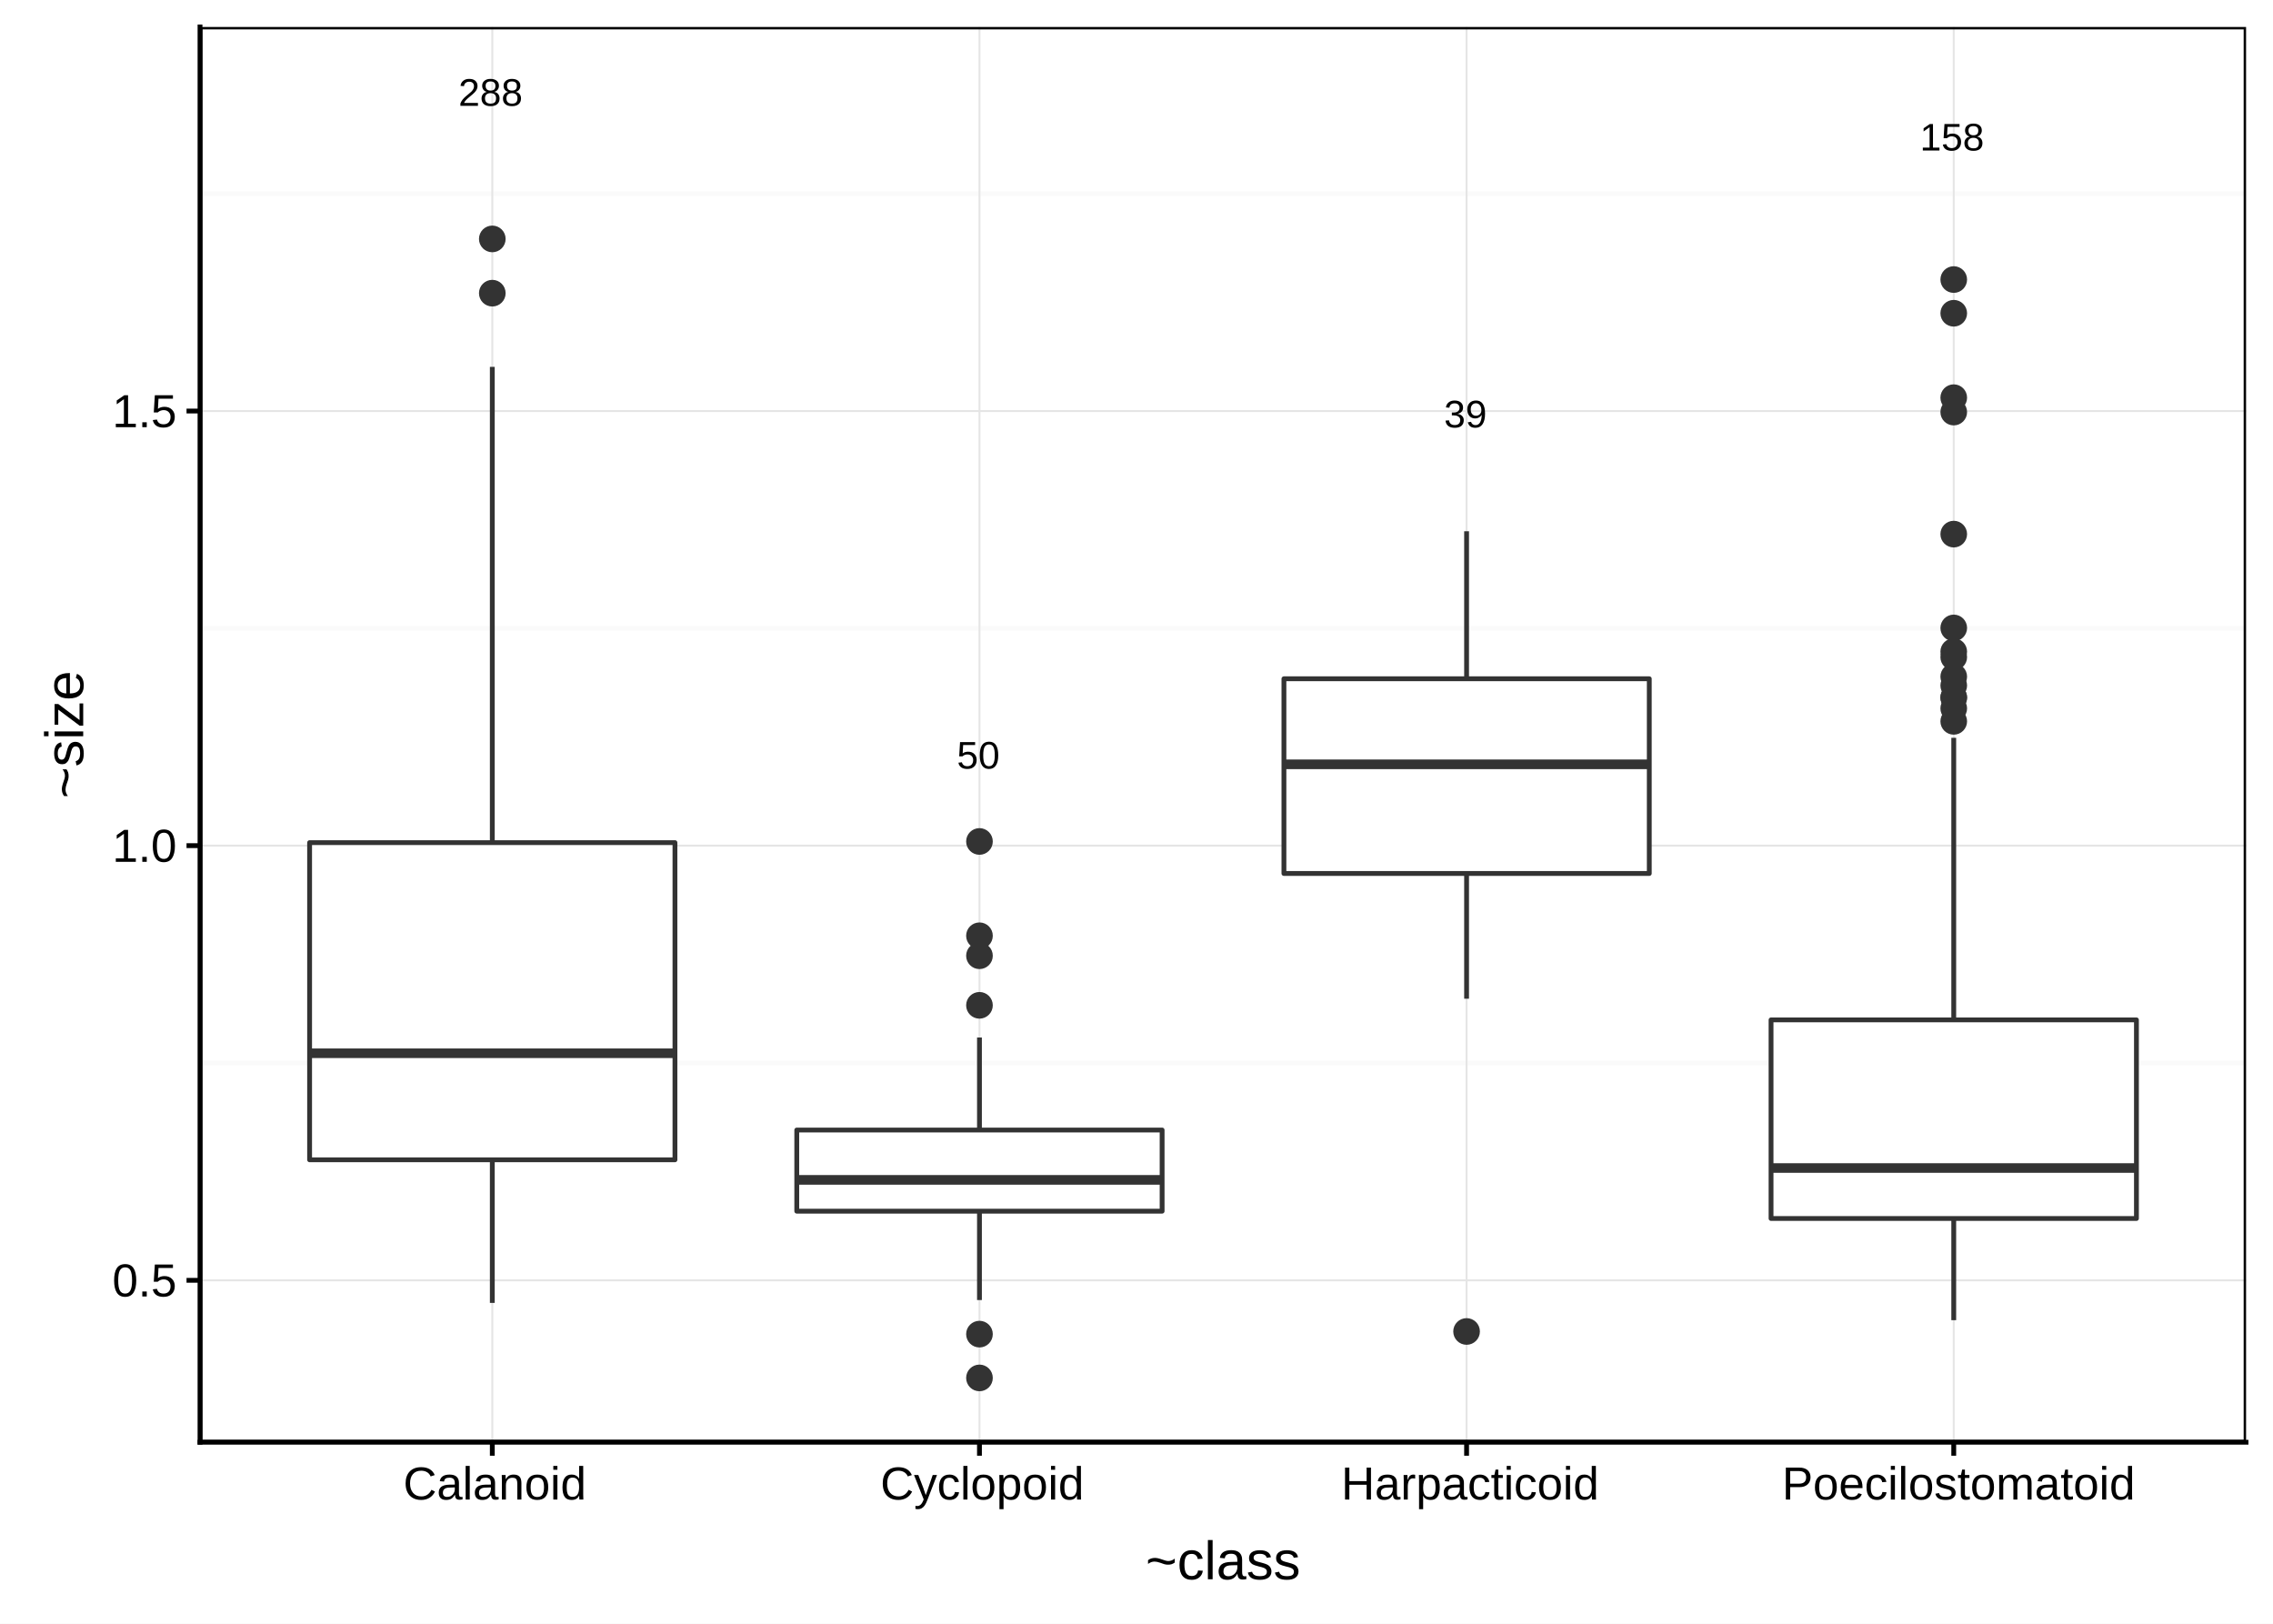
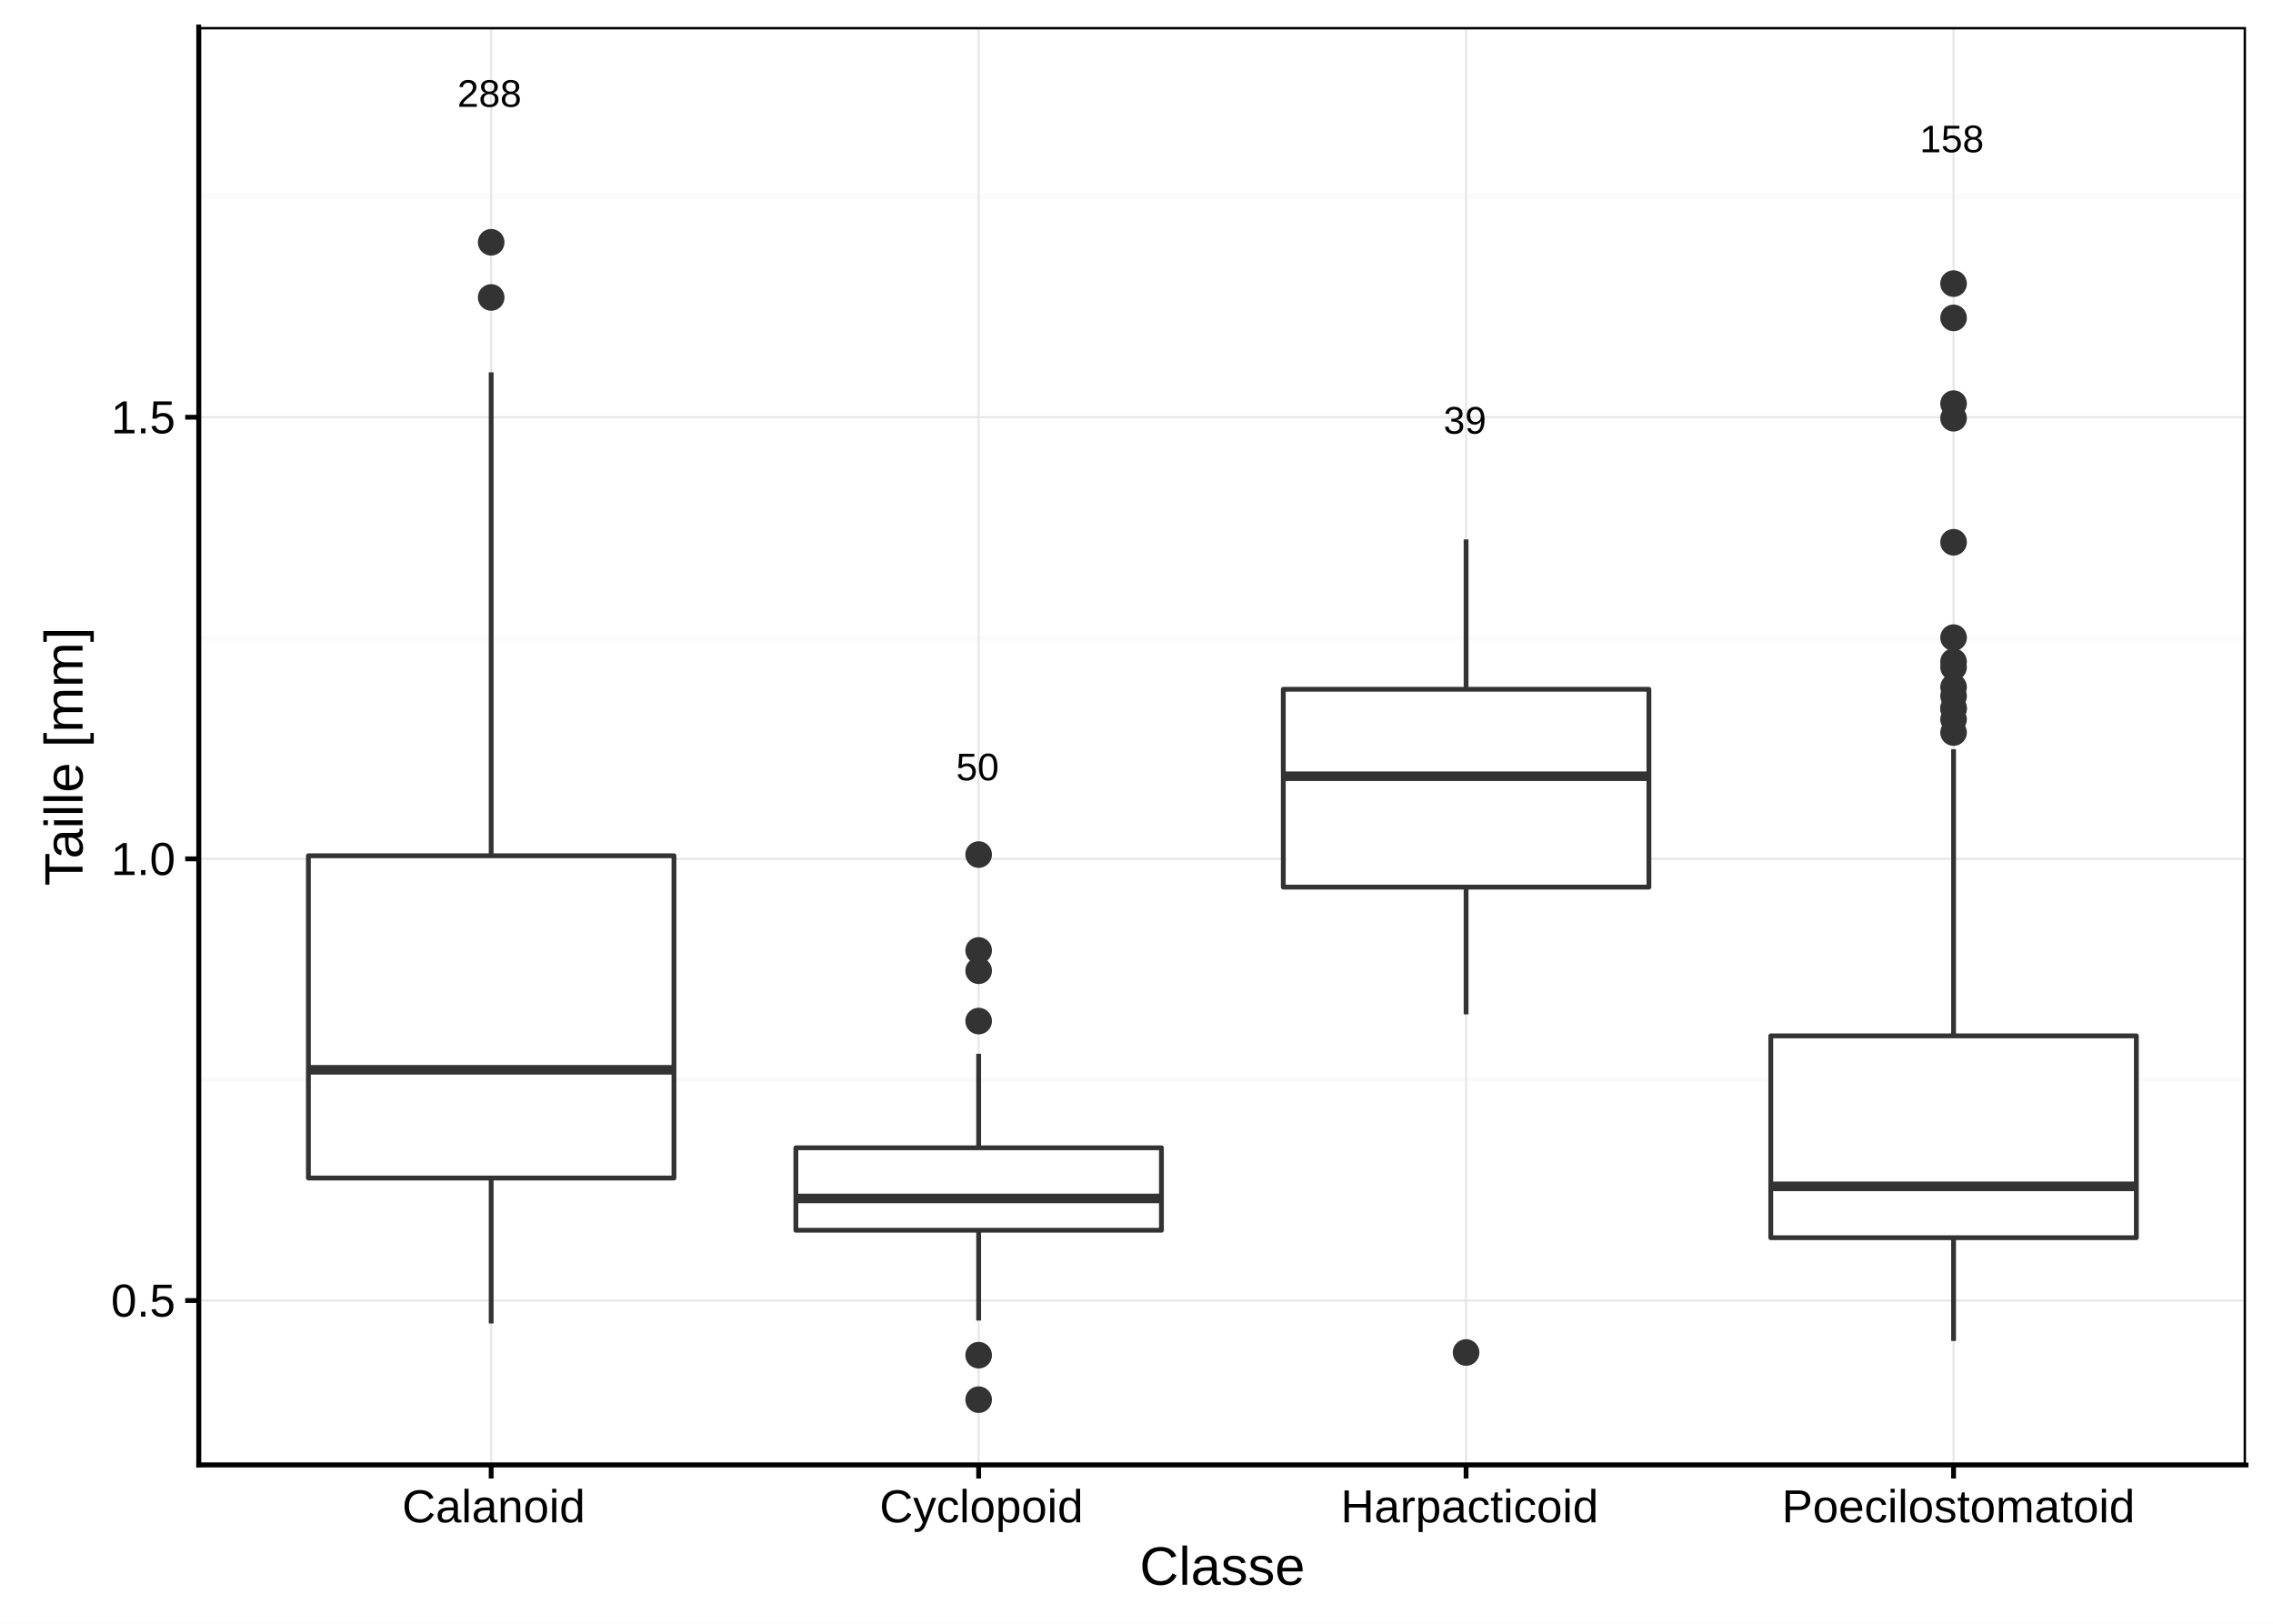
<svg xmlns="http://www.w3.org/2000/svg" viewBox="0 0 504.00 360.00">
  <defs>
    <style type="text/css">
    line, polyline, path, rect, circle {
      fill: none;
      stroke: #000000;
      stroke-linecap: round;
      stroke-linejoin: round;
      stroke-miterlimit: 10.00;
    }
  </style>
  </defs>
  <rect width="100%" height="100%" style="stroke: none; fill: #FFFFFF;" />
  <rect x="0.00" y="0.00" width="504.00" height="360.00" style="stroke-width: 0.00; stroke: none;" />
  <defs>
-     <clipPath id="cpNDQuMzQ3MXw0OTguMDIyfDMxOS43NTh8NS45Nzc1OA==">
-       <rect x="44.35" y="5.98" width="453.68" height="313.78" />
+     <clipPath id="cpNDQuMDU5MXw0OTguMDIyfDMyNC44MXw1Ljk3NzU4">
+       <rect x="44.06" y="5.98" width="453.96" height="318.83" />
    </clipPath>
  </defs>
-   <rect x="44.35" y="5.98" width="453.68" height="313.78" style="stroke-width: 0.00; stroke: none; fill: #FFFFFF;" clip-path="url(#cpNDQuMzQ3MXw0OTguMDIyfDMxOS43NTh8NS45Nzc1OA==)" />
-   <polyline points="44.35,235.68 498.02,235.68 " style="stroke-width: 1.07; stroke: #FAFAFA; stroke-linecap: butt;" clip-path="url(#cpNDQuMzQ3MXw0OTguMDIyfDMxOS43NTh8NS45Nzc1OA==)" />
-   <polyline points="44.35,139.31 498.02,139.31 " style="stroke-width: 1.07; stroke: #FAFAFA; stroke-linecap: butt;" clip-path="url(#cpNDQuMzQ3MXw0OTguMDIyfDMxOS43NTh8NS45Nzc1OA==)" />
-   <polyline points="44.35,42.94 498.02,42.94 " style="stroke-width: 1.07; stroke: #FAFAFA; stroke-linecap: butt;" clip-path="url(#cpNDQuMzQ3MXw0OTguMDIyfDMxOS43NTh8NS45Nzc1OA==)" />
-   <polyline points="44.35,283.86 498.02,283.86 " style="stroke-width: 0.43; stroke: #E5E5E5; stroke-linecap: butt;" clip-path="url(#cpNDQuMzQ3MXw0OTguMDIyfDMxOS43NTh8NS45Nzc1OA==)" />
-   <polyline points="44.35,187.49 498.02,187.49 " style="stroke-width: 0.43; stroke: #E5E5E5; stroke-linecap: butt;" clip-path="url(#cpNDQuMzQ3MXw0OTguMDIyfDMxOS43NTh8NS45Nzc1OA==)" />
-   <polyline points="44.35,91.13 498.02,91.13 " style="stroke-width: 0.43; stroke: #E5E5E5; stroke-linecap: butt;" clip-path="url(#cpNDQuMzQ3MXw0OTguMDIyfDMxOS43NTh8NS45Nzc1OA==)" />
-   <polyline points="109.16,319.76 109.16,5.98 " style="stroke-width: 0.43; stroke: #E5E5E5; stroke-linecap: butt;" clip-path="url(#cpNDQuMzQ3MXw0OTguMDIyfDMxOS43NTh8NS45Nzc1OA==)" />
-   <polyline points="217.18,319.76 217.18,5.98 " style="stroke-width: 0.43; stroke: #E5E5E5; stroke-linecap: butt;" clip-path="url(#cpNDQuMzQ3MXw0OTguMDIyfDMxOS43NTh8NS45Nzc1OA==)" />
-   <polyline points="325.19,319.76 325.19,5.98 " style="stroke-width: 0.43; stroke: #E5E5E5; stroke-linecap: butt;" clip-path="url(#cpNDQuMzQ3MXw0OTguMDIyfDMxOS43NTh8NS45Nzc1OA==)" />
-   <polyline points="433.21,319.76 433.21,5.98 " style="stroke-width: 0.43; stroke: #E5E5E5; stroke-linecap: butt;" clip-path="url(#cpNDQuMzQ3MXw0OTguMDIyfDMxOS43NTh8NS45Nzc1OA==)" />
-   <circle cx="109.16" cy="52.97" r="1.95pt" style="stroke-width: 0.71; stroke: #333333; fill: #333333;" clip-path="url(#cpNDQuMzQ3MXw0OTguMDIyfDMxOS43NTh8NS45Nzc1OA==)" />
-   <circle cx="109.16" cy="65.00" r="1.95pt" style="stroke-width: 0.71; stroke: #333333; fill: #333333;" clip-path="url(#cpNDQuMzQ3MXw0OTguMDIyfDMxOS43NTh8NS45Nzc1OA==)" />
-   <line x1="109.16" y1="186.82" x2="109.16" y2="81.34" style="stroke-width: 1.07; stroke: #333333; stroke-linecap: butt;" clip-path="url(#cpNDQuMzQ3MXw0OTguMDIyfDMxOS43NTh8NS45Nzc1OA==)" />
-   <line x1="109.16" y1="257.14" x2="109.16" y2="288.86" style="stroke-width: 1.07; stroke: #333333; stroke-linecap: butt;" clip-path="url(#cpNDQuMzQ3MXw0OTguMDIyfDMxOS43NTh8NS45Nzc1OA==)" />
-   <polyline points="68.65,186.82 68.65,257.14 149.66,257.14 149.66,186.82 68.65,186.82 " style="stroke-width: 1.07; stroke: #333333; fill: #FFFFFF;" clip-path="url(#cpNDQuMzQ3MXw0OTguMDIyfDMxOS43NTh8NS45Nzc1OA==)" />
-   <line x1="68.65" y1="233.52" x2="149.66" y2="233.52" style="stroke-width: 2.13; stroke: #333333; stroke-linecap: butt;" clip-path="url(#cpNDQuMzQ3MXw0OTguMDIyfDMxOS43NTh8NS45Nzc1OA==)" />
-   <circle cx="217.18" cy="295.79" r="1.95pt" style="stroke-width: 0.71; stroke: #333333; fill: #333333;" clip-path="url(#cpNDQuMzQ3MXw0OTguMDIyfDMxOS43NTh8NS45Nzc1OA==)" />
-   <circle cx="217.18" cy="305.50" r="1.95pt" style="stroke-width: 0.71; stroke: #333333; fill: #333333;" clip-path="url(#cpNDQuMzQ3MXw0OTguMDIyfDMxOS43NTh8NS45Nzc1OA==)" />
-   <circle cx="217.18" cy="207.47" r="1.95pt" style="stroke-width: 0.71; stroke: #333333; fill: #333333;" clip-path="url(#cpNDQuMzQ3MXw0OTguMDIyfDMxOS43NTh8NS45Nzc1OA==)" />
-   <circle cx="217.18" cy="186.56" r="1.95pt" style="stroke-width: 0.71; stroke: #333333; fill: #333333;" clip-path="url(#cpNDQuMzQ3MXw0OTguMDIyfDMxOS43NTh8NS45Nzc1OA==)" />
-   <circle cx="217.18" cy="211.90" r="1.95pt" style="stroke-width: 0.71; stroke: #333333; fill: #333333;" clip-path="url(#cpNDQuMzQ3MXw0OTguMDIyfDMxOS43NTh8NS45Nzc1OA==)" />
-   <circle cx="217.18" cy="222.89" r="1.95pt" style="stroke-width: 0.71; stroke: #333333; fill: #333333;" clip-path="url(#cpNDQuMzQ3MXw0OTguMDIyfDMxOS43NTh8NS45Nzc1OA==)" />
-   <line x1="217.18" y1="250.54" x2="217.18" y2="230.02" style="stroke-width: 1.07; stroke: #333333; stroke-linecap: butt;" clip-path="url(#cpNDQuMzQ3MXw0OTguMDIyfDMxOS43NTh8NS45Nzc1OA==)" />
-   <line x1="217.18" y1="268.53" x2="217.18" y2="288.24" style="stroke-width: 1.07; stroke: #333333; stroke-linecap: butt;" clip-path="url(#cpNDQuMzQ3MXw0OTguMDIyfDMxOS43NTh8NS45Nzc1OA==)" />
-   <polyline points="176.67,250.54 176.67,268.53 257.68,268.53 257.68,250.54 176.67,250.54 " style="stroke-width: 1.07; stroke: #333333; fill: #FFFFFF;" clip-path="url(#cpNDQuMzQ3MXw0OTguMDIyfDMxOS43NTh8NS45Nzc1OA==)" />
-   <line x1="176.67" y1="261.59" x2="257.68" y2="261.59" style="stroke-width: 2.13; stroke: #333333; stroke-linecap: butt;" clip-path="url(#cpNDQuMzQ3MXw0OTguMDIyfDMxOS43NTh8NS45Nzc1OA==)" />
-   <circle cx="325.19" cy="295.20" r="1.95pt" style="stroke-width: 0.71; stroke: #333333; fill: #333333;" clip-path="url(#cpNDQuMzQ3MXw0OTguMDIyfDMxOS43NTh8NS45Nzc1OA==)" />
-   <line x1="325.19" y1="150.49" x2="325.19" y2="117.79" style="stroke-width: 1.07; stroke: #333333; stroke-linecap: butt;" clip-path="url(#cpNDQuMzQ3MXw0OTguMDIyfDMxOS43NTh8NS45Nzc1OA==)" />
-   <line x1="325.19" y1="193.66" x2="325.19" y2="221.43" style="stroke-width: 1.07; stroke: #333333; stroke-linecap: butt;" clip-path="url(#cpNDQuMzQ3MXw0OTguMDIyfDMxOS43NTh8NS45Nzc1OA==)" />
-   <polyline points="284.69,150.49 284.69,193.66 365.70,193.66 365.70,150.49 284.69,150.49 " style="stroke-width: 1.07; stroke: #333333; fill: #FFFFFF;" clip-path="url(#cpNDQuMzQ3MXw0OTguMDIyfDMxOS43NTh8NS45Nzc1OA==)" />
-   <line x1="284.69" y1="169.46" x2="365.70" y2="169.46" style="stroke-width: 2.13; stroke: #333333; stroke-linecap: butt;" clip-path="url(#cpNDQuMzQ3MXw0OTguMDIyfDMxOS43NTh8NS45Nzc1OA==)" />
-   <circle cx="433.21" cy="154.60" r="1.95pt" style="stroke-width: 0.71; stroke: #333333; fill: #333333;" clip-path="url(#cpNDQuMzQ3MXw0OTguMDIyfDMxOS43NTh8NS45Nzc1OA==)" />
-   <circle cx="433.21" cy="61.98" r="1.95pt" style="stroke-width: 0.71; stroke: #333333; fill: #333333;" clip-path="url(#cpNDQuMzQ3MXw0OTguMDIyfDMxOS43NTh8NS45Nzc1OA==)" />
-   <circle cx="433.21" cy="150.02" r="1.95pt" style="stroke-width: 0.71; stroke: #333333; fill: #333333;" clip-path="url(#cpNDQuMzQ3MXw0OTguMDIyfDMxOS43NTh8NS45Nzc1OA==)" />
-   <circle cx="433.21" cy="157.06" r="1.95pt" style="stroke-width: 0.71; stroke: #333333; fill: #333333;" clip-path="url(#cpNDQuMzQ3MXw0OTguMDIyfDMxOS43NTh8NS45Nzc1OA==)" />
-   <circle cx="433.21" cy="139.22" r="1.95pt" style="stroke-width: 0.71; stroke: #333333; fill: #333333;" clip-path="url(#cpNDQuMzQ3MXw0OTguMDIyfDMxOS43NTh8NS45Nzc1OA==)" />
-   <circle cx="433.21" cy="118.42" r="1.95pt" style="stroke-width: 0.71; stroke: #333333; fill: #333333;" clip-path="url(#cpNDQuMzQ3MXw0OTguMDIyfDMxOS43NTh8NS45Nzc1OA==)" />
-   <circle cx="433.21" cy="154.70" r="1.95pt" style="stroke-width: 0.71; stroke: #333333; fill: #333333;" clip-path="url(#cpNDQuMzQ3MXw0OTguMDIyfDMxOS43NTh8NS45Nzc1OA==)" />
-   <circle cx="433.21" cy="151.99" r="1.95pt" style="stroke-width: 0.71; stroke: #333333; fill: #333333;" clip-path="url(#cpNDQuMzQ3MXw0OTguMDIyfDMxOS43NTh8NS45Nzc1OA==)" />
-   <circle cx="433.21" cy="145.69" r="1.95pt" style="stroke-width: 0.71; stroke: #333333; fill: #333333;" clip-path="url(#cpNDQuMzQ3MXw0OTguMDIyfDMxOS43NTh8NS45Nzc1OA==)" />
-   <circle cx="433.21" cy="159.93" r="1.95pt" style="stroke-width: 0.71; stroke: #333333; fill: #333333;" clip-path="url(#cpNDQuMzQ3MXw0OTguMDIyfDMxOS43NTh8NS45Nzc1OA==)" />
-   <circle cx="433.21" cy="91.36" r="1.95pt" style="stroke-width: 0.71; stroke: #333333; fill: #333333;" clip-path="url(#cpNDQuMzQ3MXw0OTguMDIyfDMxOS43NTh8NS45Nzc1OA==)" />
-   <circle cx="433.21" cy="69.45" r="1.95pt" style="stroke-width: 0.71; stroke: #333333; fill: #333333;" clip-path="url(#cpNDQuMzQ3MXw0OTguMDIyfDMxOS43NTh8NS45Nzc1OA==)" />
-   <circle cx="433.21" cy="144.47" r="1.95pt" style="stroke-width: 0.71; stroke: #333333; fill: #333333;" clip-path="url(#cpNDQuMzQ3MXw0OTguMDIyfDMxOS43NTh8NS45Nzc1OA==)" />
-   <circle cx="433.21" cy="88.17" r="1.95pt" style="stroke-width: 0.71; stroke: #333333; fill: #333333;" clip-path="url(#cpNDQuMzQ3MXw0OTguMDIyfDMxOS43NTh8NS45Nzc1OA==)" />
-   <line x1="433.21" y1="226.12" x2="433.21" y2="163.58" style="stroke-width: 1.07; stroke: #333333; stroke-linecap: butt;" clip-path="url(#cpNDQuMzQ3MXw0OTguMDIyfDMxOS43NTh8NS45Nzc1OA==)" />
-   <line x1="433.21" y1="270.15" x2="433.21" y2="292.70" style="stroke-width: 1.07; stroke: #333333; stroke-linecap: butt;" clip-path="url(#cpNDQuMzQ3MXw0OTguMDIyfDMxOS43NTh8NS45Nzc1OA==)" />
-   <polyline points="392.70,226.12 392.70,270.15 473.72,270.15 473.72,226.12 392.70,226.12 " style="stroke-width: 1.07; stroke: #333333; fill: #FFFFFF;" clip-path="url(#cpNDQuMzQ3MXw0OTguMDIyfDMxOS43NTh8NS45Nzc1OA==)" />
-   <line x1="392.70" y1="258.96" x2="473.72" y2="258.96" style="stroke-width: 2.13; stroke: #333333; stroke-linecap: butt;" clip-path="url(#cpNDQuMzQ3MXw0OTguMDIyfDMxOS43NTh8NS45Nzc1OA==)" />
-   <g clip-path="url(#cpNDQuMzQ3MXw0OTguMDIyfDMxOS43NTh8NS45Nzc1OA==)">
-     <text x="101.65" y="23.46" style="font-size: 8.54px; font-family: Arial;" textLength="15.02px" lengthAdjust="spacingAndGlyphs">288</text>
+   <rect x="44.06" y="5.98" width="453.96" height="318.83" style="stroke-width: 0.00; stroke: none; fill: #FFFFFF;" clip-path="url(#cpNDQuMDU5MXw0OTguMDIyfDMyNC44MXw1Ljk3NzU4)" />
+   <polyline points="44.06,239.38 498.02,239.38 " style="stroke-width: 1.07; stroke: #FAFAFA; stroke-linecap: butt;" clip-path="url(#cpNDQuMDU5MXw0OTguMDIyfDMyNC44MXw1Ljk3NzU4)" />
+   <polyline points="44.06,141.46 498.02,141.46 " style="stroke-width: 1.07; stroke: #FAFAFA; stroke-linecap: butt;" clip-path="url(#cpNDQuMDU5MXw0OTguMDIyfDMyNC44MXw1Ljk3NzU4)" />
+   <polyline points="44.06,43.54 498.02,43.54 " style="stroke-width: 1.07; stroke: #FAFAFA; stroke-linecap: butt;" clip-path="url(#cpNDQuMDU5MXw0OTguMDIyfDMyNC44MXw1Ljk3NzU4)" />
+   <polyline points="44.06,288.34 498.02,288.34 " style="stroke-width: 0.43; stroke: #E5E5E5; stroke-linecap: butt;" clip-path="url(#cpNDQuMDU5MXw0OTguMDIyfDMyNC44MXw1Ljk3NzU4)" />
+   <polyline points="44.06,190.42 498.02,190.42 " style="stroke-width: 0.43; stroke: #E5E5E5; stroke-linecap: butt;" clip-path="url(#cpNDQuMDU5MXw0OTguMDIyfDMyNC44MXw1Ljk3NzU4)" />
+   <polyline points="44.06,92.50 498.02,92.50 " style="stroke-width: 0.43; stroke: #E5E5E5; stroke-linecap: butt;" clip-path="url(#cpNDQuMDU5MXw0OTguMDIyfDMyNC44MXw1Ljk3NzU4)" />
+   <polyline points="108.91,324.81 108.91,5.98 " style="stroke-width: 0.43; stroke: #E5E5E5; stroke-linecap: butt;" clip-path="url(#cpNDQuMDU5MXw0OTguMDIyfDMyNC44MXw1Ljk3NzU4)" />
+   <polyline points="217.00,324.81 217.00,5.98 " style="stroke-width: 0.43; stroke: #E5E5E5; stroke-linecap: butt;" clip-path="url(#cpNDQuMDU5MXw0OTguMDIyfDMyNC44MXw1Ljk3NzU4)" />
+   <polyline points="325.08,324.81 325.08,5.98 " style="stroke-width: 0.43; stroke: #E5E5E5; stroke-linecap: butt;" clip-path="url(#cpNDQuMDU5MXw0OTguMDIyfDMyNC44MXw1Ljk3NzU4)" />
+   <polyline points="433.17,324.81 433.17,5.98 " style="stroke-width: 0.43; stroke: #E5E5E5; stroke-linecap: butt;" clip-path="url(#cpNDQuMDU5MXw0OTguMDIyfDMyNC44MXw1Ljk3NzU4)" />
+   <circle cx="108.91" cy="53.72" r="1.95pt" style="stroke-width: 0.71; stroke: #333333; fill: #333333;" clip-path="url(#cpNDQuMDU5MXw0OTguMDIyfDMyNC44MXw1Ljk3NzU4)" />
+   <circle cx="108.91" cy="65.95" r="1.95pt" style="stroke-width: 0.71; stroke: #333333; fill: #333333;" clip-path="url(#cpNDQuMDU5MXw0OTguMDIyfDMyNC44MXw1Ljk3NzU4)" />
+   <line x1="108.91" y1="189.73" x2="108.91" y2="82.55" style="stroke-width: 1.07; stroke: #333333; stroke-linecap: butt;" clip-path="url(#cpNDQuMDU5MXw0OTguMDIyfDMyNC44MXw1Ljk3NzU4)" />
+   <line x1="108.91" y1="261.18" x2="108.91" y2="293.42" style="stroke-width: 1.07; stroke: #333333; stroke-linecap: butt;" clip-path="url(#cpNDQuMDU5MXw0OTguMDIyfDMyNC44MXw1Ljk3NzU4)" />
+   <polyline points="68.38,189.73 68.38,261.18 149.44,261.18 149.44,189.73 68.38,189.73 " style="stroke-width: 1.07; stroke: #333333; fill: #FFFFFF;" clip-path="url(#cpNDQuMDU5MXw0OTguMDIyfDMyNC44MXw1Ljk3NzU4)" />
+   <line x1="68.38" y1="237.19" x2="149.44" y2="237.19" style="stroke-width: 2.13; stroke: #333333; stroke-linecap: butt;" clip-path="url(#cpNDQuMDU5MXw0OTguMDIyfDMyNC44MXw1Ljk3NzU4)" />
+   <circle cx="217.00" cy="300.46" r="1.95pt" style="stroke-width: 0.71; stroke: #333333; fill: #333333;" clip-path="url(#cpNDQuMDU5MXw0OTguMDIyfDMyNC44MXw1Ljk3NzU4)" />
+   <circle cx="217.00" cy="310.32" r="1.95pt" style="stroke-width: 0.71; stroke: #333333; fill: #333333;" clip-path="url(#cpNDQuMDU5MXw0OTguMDIyfDMyNC44MXw1Ljk3NzU4)" />
+   <circle cx="217.00" cy="210.72" r="1.95pt" style="stroke-width: 0.71; stroke: #333333; fill: #333333;" clip-path="url(#cpNDQuMDU5MXw0OTguMDIyfDMyNC44MXw1Ljk3NzU4)" />
+   <circle cx="217.00" cy="189.47" r="1.95pt" style="stroke-width: 0.71; stroke: #333333; fill: #333333;" clip-path="url(#cpNDQuMDU5MXw0OTguMDIyfDMyNC44MXw1Ljk3NzU4)" />
+   <circle cx="217.00" cy="215.22" r="1.95pt" style="stroke-width: 0.71; stroke: #333333; fill: #333333;" clip-path="url(#cpNDQuMDU5MXw0OTguMDIyfDMyNC44MXw1Ljk3NzU4)" />
+   <circle cx="217.00" cy="226.38" r="1.95pt" style="stroke-width: 0.71; stroke: #333333; fill: #333333;" clip-path="url(#cpNDQuMDU5MXw0OTguMDIyfDMyNC44MXw1Ljk3NzU4)" />
+   <line x1="217.00" y1="254.48" x2="217.00" y2="233.63" style="stroke-width: 1.07; stroke: #333333; stroke-linecap: butt;" clip-path="url(#cpNDQuMDU5MXw0OTguMDIyfDMyNC44MXw1Ljk3NzU4)" />
+   <line x1="217.00" y1="272.76" x2="217.00" y2="292.78" style="stroke-width: 1.07; stroke: #333333; stroke-linecap: butt;" clip-path="url(#cpNDQuMDU5MXw0OTguMDIyfDMyNC44MXw1Ljk3NzU4)" />
+   <polyline points="176.47,254.48 176.47,272.76 257.53,272.76 257.53,254.48 176.47,254.48 " style="stroke-width: 1.07; stroke: #333333; fill: #FFFFFF;" clip-path="url(#cpNDQuMDU5MXw0OTguMDIyfDMyNC44MXw1Ljk3NzU4)" />
+   <line x1="176.47" y1="265.71" x2="257.53" y2="265.71" style="stroke-width: 2.13; stroke: #333333; stroke-linecap: butt;" clip-path="url(#cpNDQuMDU5MXw0OTguMDIyfDMyNC44MXw1Ljk3NzU4)" />
+   <circle cx="325.08" cy="299.86" r="1.95pt" style="stroke-width: 0.71; stroke: #333333; fill: #333333;" clip-path="url(#cpNDQuMDU5MXw0OTguMDIyfDMyNC44MXw1Ljk3NzU4)" />
+   <line x1="325.08" y1="152.82" x2="325.08" y2="119.59" style="stroke-width: 1.07; stroke: #333333; stroke-linecap: butt;" clip-path="url(#cpNDQuMDU5MXw0OTguMDIyfDMyNC44MXw1Ljk3NzU4)" />
+   <line x1="325.08" y1="196.68" x2="325.08" y2="224.89" style="stroke-width: 1.07; stroke: #333333; stroke-linecap: butt;" clip-path="url(#cpNDQuMDU5MXw0OTguMDIyfDMyNC44MXw1Ljk3NzU4)" />
+   <polyline points="284.55,152.82 284.55,196.68 365.62,196.68 365.62,152.82 284.55,152.82 " style="stroke-width: 1.07; stroke: #333333; fill: #FFFFFF;" clip-path="url(#cpNDQuMDU5MXw0OTguMDIyfDMyNC44MXw1Ljk3NzU4)" />
+   <line x1="284.55" y1="172.10" x2="365.62" y2="172.10" style="stroke-width: 2.13; stroke: #333333; stroke-linecap: butt;" clip-path="url(#cpNDQuMDU5MXw0OTguMDIyfDMyNC44MXw1Ljk3NzU4)" />
+   <circle cx="433.17" cy="157.00" r="1.95pt" style="stroke-width: 0.71; stroke: #333333; fill: #333333;" clip-path="url(#cpNDQuMDU5MXw0OTguMDIyfDMyNC44MXw1Ljk3NzU4)" />
+   <circle cx="433.17" cy="62.88" r="1.95pt" style="stroke-width: 0.71; stroke: #333333; fill: #333333;" clip-path="url(#cpNDQuMDU5MXw0OTguMDIyfDMyNC44MXw1Ljk3NzU4)" />
+   <circle cx="433.17" cy="152.34" r="1.95pt" style="stroke-width: 0.71; stroke: #333333; fill: #333333;" clip-path="url(#cpNDQuMDU5MXw0OTguMDIyfDMyNC44MXw1Ljk3NzU4)" />
+   <circle cx="433.17" cy="159.49" r="1.95pt" style="stroke-width: 0.71; stroke: #333333; fill: #333333;" clip-path="url(#cpNDQuMDU5MXw0OTguMDIyfDMyNC44MXw1Ljk3NzU4)" />
+   <circle cx="433.17" cy="141.37" r="1.95pt" style="stroke-width: 0.71; stroke: #333333; fill: #333333;" clip-path="url(#cpNDQuMDU5MXw0OTguMDIyfDMyNC44MXw1Ljk3NzU4)" />
+   <circle cx="433.17" cy="120.23" r="1.95pt" style="stroke-width: 0.71; stroke: #333333; fill: #333333;" clip-path="url(#cpNDQuMDU5MXw0OTguMDIyfDMyNC44MXw1Ljk3NzU4)" />
+   <circle cx="433.17" cy="157.10" r="1.95pt" style="stroke-width: 0.71; stroke: #333333; fill: #333333;" clip-path="url(#cpNDQuMDU5MXw0OTguMDIyfDMyNC44MXw1Ljk3NzU4)" />
+   <circle cx="433.17" cy="154.34" r="1.95pt" style="stroke-width: 0.71; stroke: #333333; fill: #333333;" clip-path="url(#cpNDQuMDU5MXw0OTguMDIyfDMyNC44MXw1Ljk3NzU4)" />
+   <circle cx="433.17" cy="147.94" r="1.95pt" style="stroke-width: 0.71; stroke: #333333; fill: #333333;" clip-path="url(#cpNDQuMDU5MXw0OTguMDIyfDMyNC44MXw1Ljk3NzU4)" />
+   <circle cx="433.17" cy="162.41" r="1.95pt" style="stroke-width: 0.71; stroke: #333333; fill: #333333;" clip-path="url(#cpNDQuMDU5MXw0OTguMDIyfDMyNC44MXw1Ljk3NzU4)" />
+   <circle cx="433.17" cy="92.73" r="1.95pt" style="stroke-width: 0.71; stroke: #333333; fill: #333333;" clip-path="url(#cpNDQuMDU5MXw0OTguMDIyfDMyNC44MXw1Ljk3NzU4)" />
+   <circle cx="433.17" cy="70.48" r="1.95pt" style="stroke-width: 0.71; stroke: #333333; fill: #333333;" clip-path="url(#cpNDQuMDU5MXw0OTguMDIyfDMyNC44MXw1Ljk3NzU4)" />
+   <circle cx="433.17" cy="146.70" r="1.95pt" style="stroke-width: 0.71; stroke: #333333; fill: #333333;" clip-path="url(#cpNDQuMDU5MXw0OTguMDIyfDMyNC44MXw1Ljk3NzU4)" />
+   <circle cx="433.17" cy="89.49" r="1.95pt" style="stroke-width: 0.71; stroke: #333333; fill: #333333;" clip-path="url(#cpNDQuMDU5MXw0OTguMDIyfDMyNC44MXw1Ljk3NzU4)" />
+   <line x1="433.17" y1="229.66" x2="433.17" y2="166.11" style="stroke-width: 1.07; stroke: #333333; stroke-linecap: butt;" clip-path="url(#cpNDQuMDU5MXw0OTguMDIyfDMyNC44MXw1Ljk3NzU4)" />
+   <line x1="433.17" y1="274.41" x2="433.17" y2="297.31" style="stroke-width: 1.07; stroke: #333333; stroke-linecap: butt;" clip-path="url(#cpNDQuMDU5MXw0OTguMDIyfDMyNC44MXw1Ljk3NzU4)" />
+   <polyline points="392.64,229.66 392.64,274.41 473.70,274.41 473.70,229.66 392.64,229.66 " style="stroke-width: 1.07; stroke: #333333; fill: #FFFFFF;" clip-path="url(#cpNDQuMDU5MXw0OTguMDIyfDMyNC44MXw1Ljk3NzU4)" />
+   <line x1="392.64" y1="263.03" x2="473.70" y2="263.03" style="stroke-width: 2.13; stroke: #333333; stroke-linecap: butt;" clip-path="url(#cpNDQuMDU5MXw0OTguMDIyfDMyNC44MXw1Ljk3NzU4)" />
+   <g clip-path="url(#cpNDQuMDU5MXw0OTguMDIyfDMyNC44MXw1Ljk3NzU4)">
+     <text x="101.40" y="23.69" style="font-size: 8.54px; font-family: Arial;" textLength="15.02px" lengthAdjust="spacingAndGlyphs">288</text>
  </g>
-   <g clip-path="url(#cpNDQuMzQ3MXw0OTguMDIyfDMxOS43NTh8NS45Nzc1OA==)">
-     <text x="212.17" y="170.41" style="font-size: 8.54px; font-family: Arial;" textLength="10.01px" lengthAdjust="spacingAndGlyphs">50</text>
+   <g clip-path="url(#cpNDQuMDU5MXw0OTguMDIyfDMyNC44MXw1Ljk3NzU4)">
+     <text x="211.99" y="173.01" style="font-size: 8.54px; font-family: Arial;" textLength="10.01px" lengthAdjust="spacingAndGlyphs">50</text>
  </g>
-   <g clip-path="url(#cpNDQuMzQ3MXw0OTguMDIyfDMxOS43NTh8NS45Nzc1OA==)">
-     <text x="320.19" y="94.77" style="font-size: 8.54px; font-family: Arial;" textLength="10.01px" lengthAdjust="spacingAndGlyphs">39</text>
+   <g clip-path="url(#cpNDQuMDU5MXw0OTguMDIyfDMyNC44MXw1Ljk3NzU4)">
+     <text x="320.08" y="96.15" style="font-size: 8.54px; font-family: Arial;" textLength="10.01px" lengthAdjust="spacingAndGlyphs">39</text>
  </g>
-   <g clip-path="url(#cpNDQuMzQ3MXw0OTguMDIyfDMxOS43NTh8NS45Nzc1OA==)">
-     <text x="425.70" y="33.37" style="font-size: 8.54px; font-family: Arial;" textLength="15.02px" lengthAdjust="spacingAndGlyphs">158</text>
+   <g clip-path="url(#cpNDQuMDU5MXw0OTguMDIyfDMyNC44MXw1Ljk3NzU4)">
+     <text x="425.66" y="33.76" style="font-size: 8.54px; font-family: Arial;" textLength="15.02px" lengthAdjust="spacingAndGlyphs">158</text>
  </g>
-   <rect x="44.35" y="5.98" width="453.68" height="313.78" style="stroke-width: 1.07;" clip-path="url(#cpNDQuMzQ3MXw0OTguMDIyfDMxOS43NTh8NS45Nzc1OA==)" />
+   <rect x="44.06" y="5.98" width="453.96" height="318.83" style="stroke-width: 1.07;" clip-path="url(#cpNDQuMDU5MXw0OTguMDIyfDMyNC44MXw1Ljk3NzU4)" />
  <defs>
    <clipPath id="cpMHw1MDR8MzYwfDA=">
      <rect x="0.00" y="0.00" width="504.00" height="360.00" />
    </clipPath>
  </defs>
-   <polyline points="44.35,319.76 44.35,5.98 " style="stroke-width: 1.07; stroke-linecap: square;" clip-path="url(#cpMHw1MDR8MzYwfDA=)" />
+   <polyline points="44.06,324.81 44.06,5.98 " style="stroke-width: 1.07; stroke-linecap: square;" clip-path="url(#cpMHw1MDR8MzYwfDA=)" />
  <g clip-path="url(#cpMHw1MDR8MzYwfDA=)">
-     <text x="24.90" y="287.44" style="font-size: 10.28px; font-family: Arial;" textLength="13.90px" lengthAdjust="spacingAndGlyphs">0.5</text>
+     <text x="24.61" y="291.91" style="font-size: 10.28px; font-family: Arial;" textLength="13.90px" lengthAdjust="spacingAndGlyphs">0.5</text>
  </g>
  <g clip-path="url(#cpMHw1MDR8MzYwfDA=)">
-     <text x="24.90" y="191.07" style="font-size: 10.28px; font-family: Arial;" textLength="13.90px" lengthAdjust="spacingAndGlyphs">1.0</text>
+     <text x="24.61" y="193.99" style="font-size: 10.28px; font-family: Arial;" textLength="13.90px" lengthAdjust="spacingAndGlyphs">1.0</text>
  </g>
  <g clip-path="url(#cpMHw1MDR8MzYwfDA=)">
-     <text x="24.90" y="94.71" style="font-size: 10.28px; font-family: Arial;" textLength="13.90px" lengthAdjust="spacingAndGlyphs">1.5</text>
+     <text x="24.61" y="96.08" style="font-size: 10.28px; font-family: Arial;" textLength="13.90px" lengthAdjust="spacingAndGlyphs">1.5</text>
  </g>
-   <polyline points="41.36,283.86 44.35,283.86 " style="stroke-width: 1.07; stroke-linecap: butt;" clip-path="url(#cpMHw1MDR8MzYwfDA=)" />
-   <polyline points="41.36,187.49 44.35,187.49 " style="stroke-width: 1.07; stroke-linecap: butt;" clip-path="url(#cpMHw1MDR8MzYwfDA=)" />
-   <polyline points="41.36,91.13 44.35,91.13 " style="stroke-width: 1.07; stroke-linecap: butt;" clip-path="url(#cpMHw1MDR8MzYwfDA=)" />
-   <polyline points="44.35,319.76 498.02,319.76 " style="stroke-width: 1.07; stroke-linecap: square;" clip-path="url(#cpMHw1MDR8MzYwfDA=)" />
-   <polyline points="109.16,322.75 109.16,319.76 " style="stroke-width: 1.07; stroke-linecap: butt;" clip-path="url(#cpMHw1MDR8MzYwfDA=)" />
-   <polyline points="217.18,322.75 217.18,319.76 " style="stroke-width: 1.07; stroke-linecap: butt;" clip-path="url(#cpMHw1MDR8MzYwfDA=)" />
-   <polyline points="325.19,322.75 325.19,319.76 " style="stroke-width: 1.07; stroke-linecap: butt;" clip-path="url(#cpMHw1MDR8MzYwfDA=)" />
-   <polyline points="433.21,322.75 433.21,319.76 " style="stroke-width: 1.07; stroke-linecap: butt;" clip-path="url(#cpMHw1MDR8MzYwfDA=)" />
+   <polyline points="41.07,288.34 44.06,288.34 " style="stroke-width: 1.07; stroke-linecap: butt;" clip-path="url(#cpMHw1MDR8MzYwfDA=)" />
+   <polyline points="41.07,190.42 44.06,190.42 " style="stroke-width: 1.07; stroke-linecap: butt;" clip-path="url(#cpMHw1MDR8MzYwfDA=)" />
+   <polyline points="41.07,92.50 44.06,92.50 " style="stroke-width: 1.07; stroke-linecap: butt;" clip-path="url(#cpMHw1MDR8MzYwfDA=)" />
+   <polyline points="44.06,324.81 498.02,324.81 " style="stroke-width: 1.07; stroke-linecap: square;" clip-path="url(#cpMHw1MDR8MzYwfDA=)" />
+   <polyline points="108.91,327.80 108.91,324.81 " style="stroke-width: 1.07; stroke-linecap: butt;" clip-path="url(#cpMHw1MDR8MzYwfDA=)" />
+   <polyline points="217.00,327.80 217.00,324.81 " style="stroke-width: 1.07; stroke-linecap: butt;" clip-path="url(#cpMHw1MDR8MzYwfDA=)" />
+   <polyline points="325.08,327.80 325.08,324.81 " style="stroke-width: 1.07; stroke-linecap: butt;" clip-path="url(#cpMHw1MDR8MzYwfDA=)" />
+   <polyline points="433.17,327.80 433.17,324.81 " style="stroke-width: 1.07; stroke-linecap: butt;" clip-path="url(#cpMHw1MDR8MzYwfDA=)" />
  <g clip-path="url(#cpMHw1MDR8MzYwfDA=)">
-     <text x="89.42" y="332.46" style="font-size: 10.28px; font-family: Arial;" textLength="39.47px" lengthAdjust="spacingAndGlyphs">Calanoid</text>
+     <text x="89.17" y="337.52" style="font-size: 10.28px; font-family: Arial;" textLength="39.47px" lengthAdjust="spacingAndGlyphs">Calanoid</text>
  </g>
  <g clip-path="url(#cpMHw1MDR8MzYwfDA=)">
-     <text x="195.22" y="332.46" style="font-size: 10.28px; font-family: Arial;" textLength="43.91px" lengthAdjust="spacingAndGlyphs">Cyclopoid</text>
+     <text x="195.04" y="337.52" style="font-size: 10.28px; font-family: Arial;" textLength="43.91px" lengthAdjust="spacingAndGlyphs">Cyclopoid</text>
  </g>
  <g clip-path="url(#cpMHw1MDR8MzYwfDA=)">
-     <text x="297.40" y="332.46" style="font-size: 10.28px; font-family: Arial;" textLength="55.58px" lengthAdjust="spacingAndGlyphs">Harpacticoid</text>
+     <text x="297.29" y="337.52" style="font-size: 10.28px; font-family: Arial;" textLength="55.58px" lengthAdjust="spacingAndGlyphs">Harpacticoid</text>
  </g>
  <g clip-path="url(#cpMHw1MDR8MzYwfDA=)">
-     <text x="395.14" y="332.46" style="font-size: 10.28px; font-family: Arial;" textLength="76.15px" lengthAdjust="spacingAndGlyphs">Poecilostomatoid</text>
+     <text x="395.09" y="337.52" style="font-size: 10.28px; font-family: Arial;" textLength="76.15px" lengthAdjust="spacingAndGlyphs">Poecilostomatoid</text>
  </g>
  <g clip-path="url(#cpMHw1MDR8MzYwfDA=)">
-     <text x="254.01" y="350.14" style="font-size: 12.00px; font-family: Arial;" textLength="34.35px" lengthAdjust="spacingAndGlyphs">~class</text>
+     <text x="252.70" y="351.35" style="font-size: 12.00px; font-family: Arial;" textLength="36.68px" lengthAdjust="spacingAndGlyphs">Classe</text>
  </g>
  <g clip-path="url(#cpMHw1MDR8MzYwfDA=)">
-     <text transform="translate(18.45,177.04) rotate(-90)" style="font-size: 12.00px; font-family: Arial;" textLength="28.35px" lengthAdjust="spacingAndGlyphs">~size</text>
+     <text transform="translate(18.31,196.40) rotate(-90)" style="font-size: 12.00px; font-family: Arial;" textLength="62.00px" lengthAdjust="spacingAndGlyphs">Taille  [mm]</text>
  </g>
</svg>
